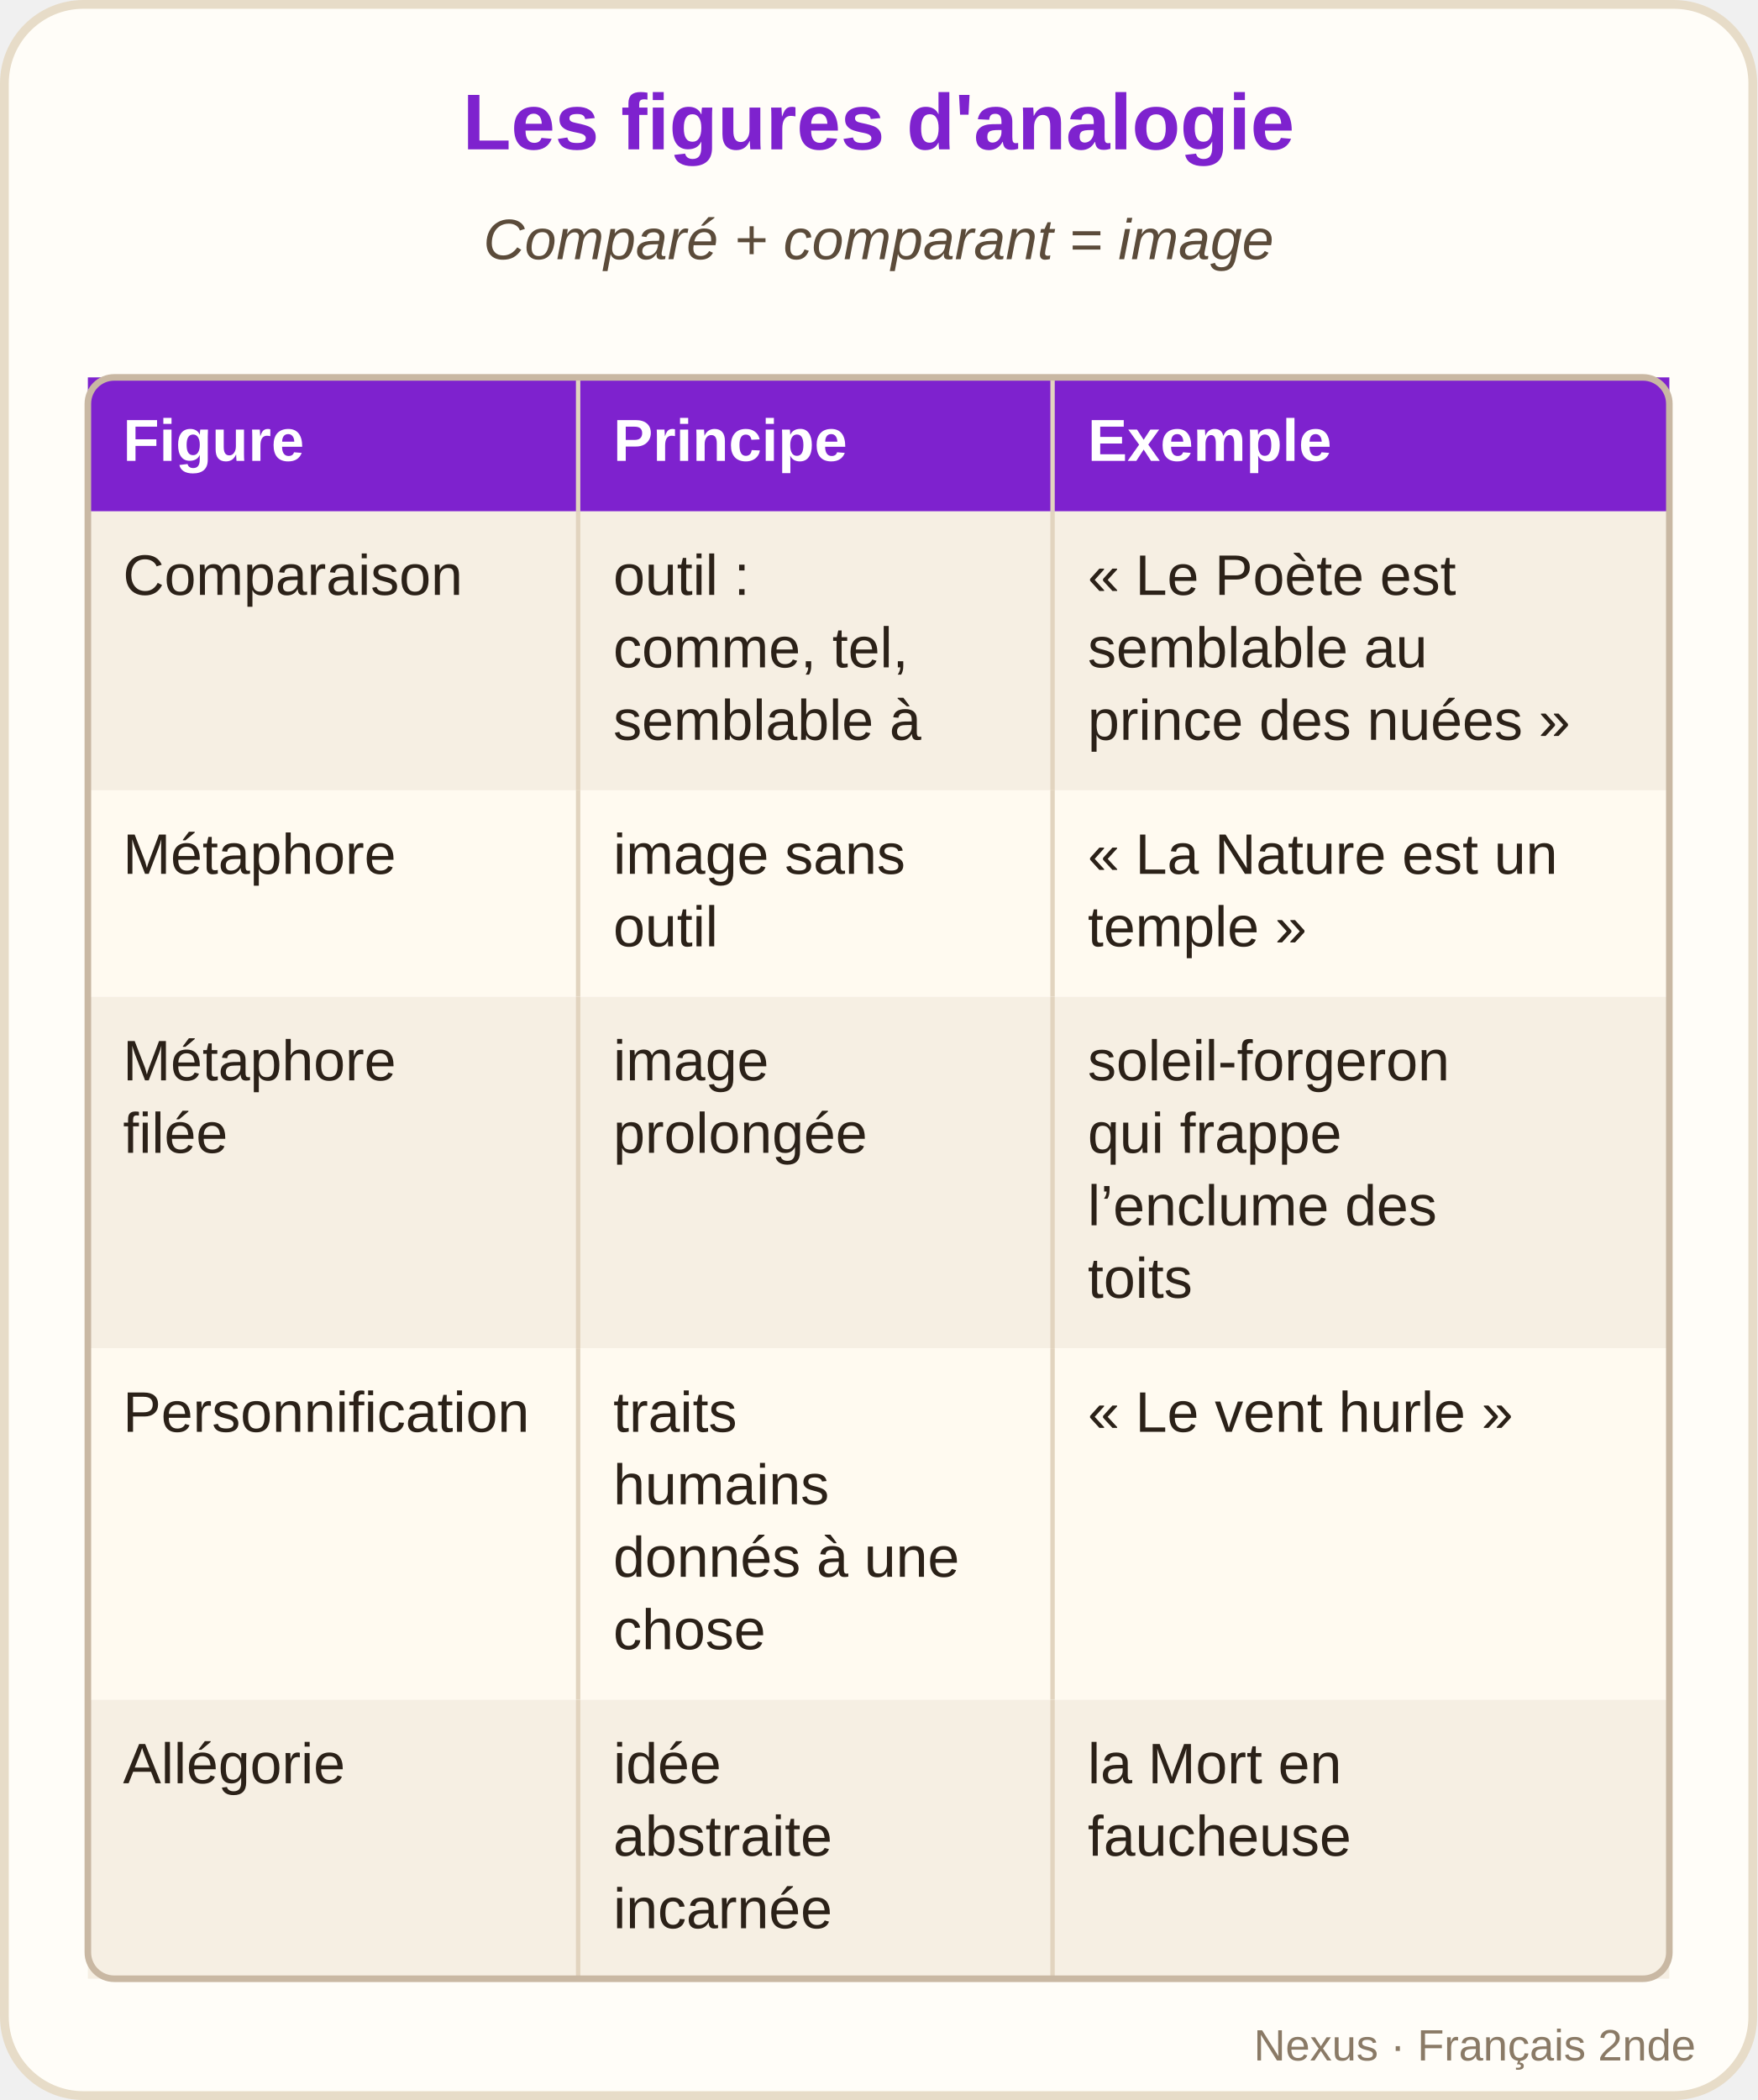
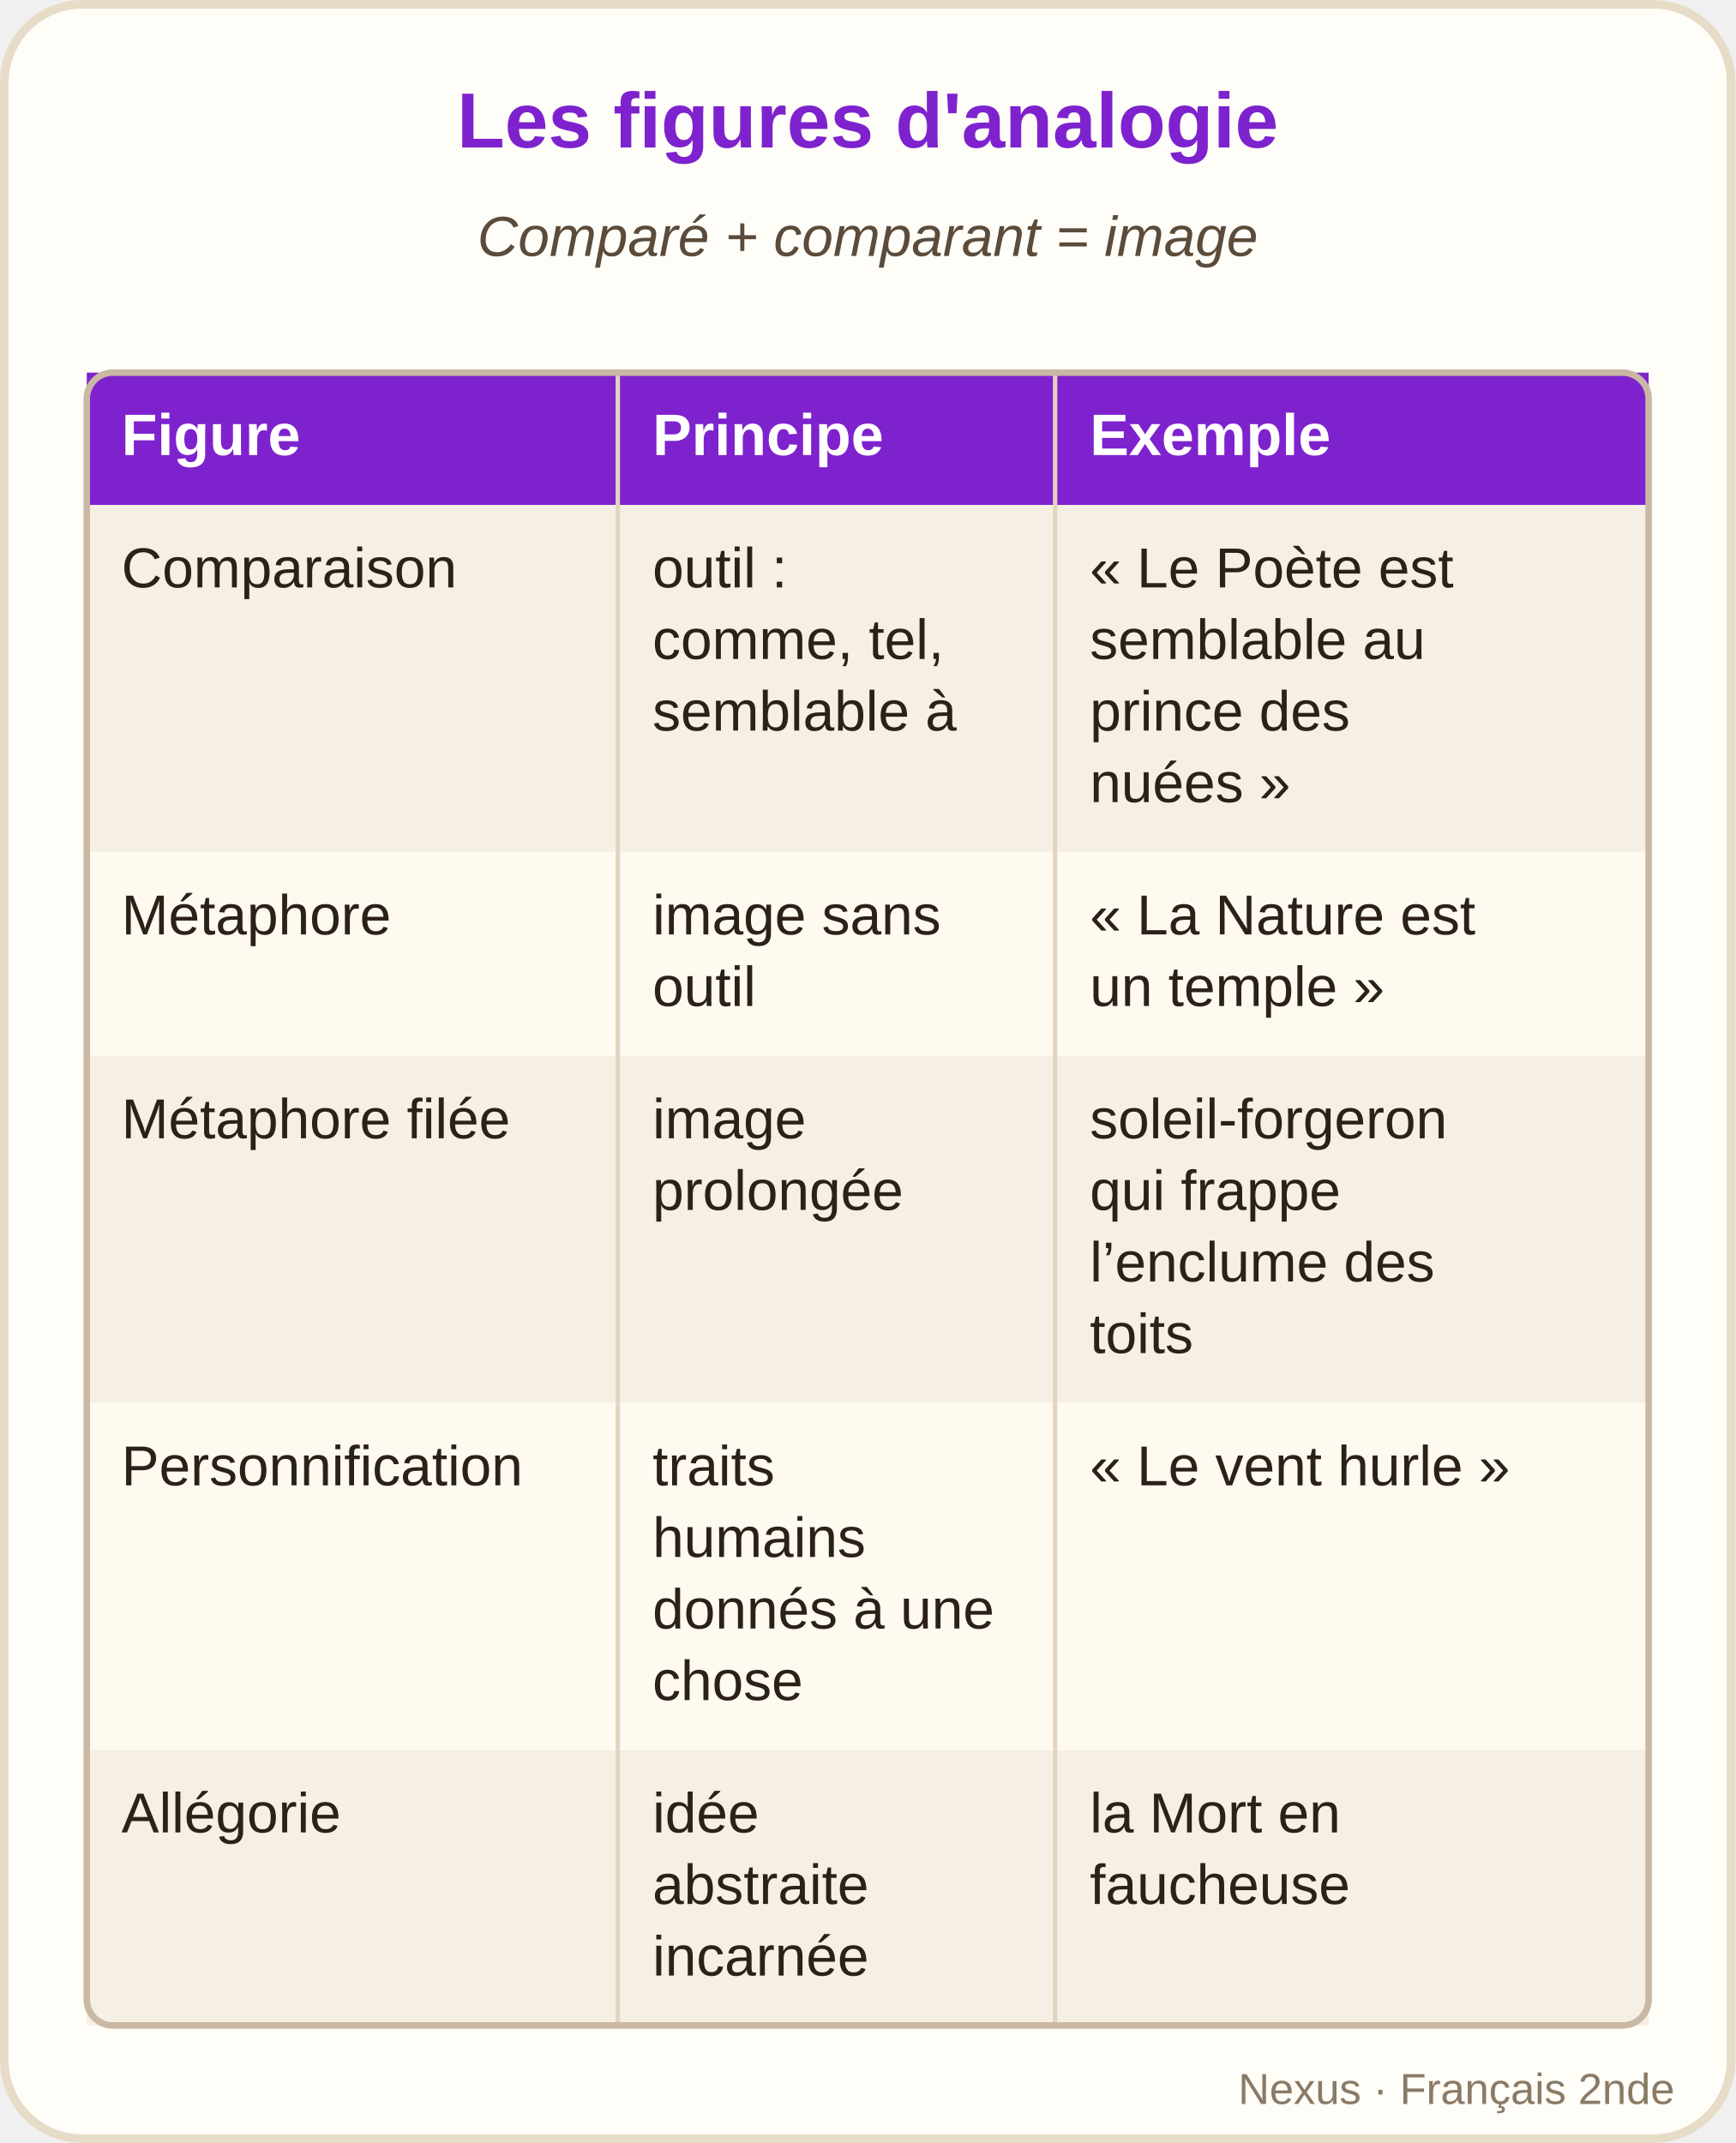
- <svg xmlns="http://www.w3.org/2000/svg" viewBox="0 0 400 478" width="400" height="478" role="img" aria-labelledby="titre" font-family="Arial, Helvetica, 'Liberation Sans', sans-serif">
-   <rect x="1" y="1" width="398" height="476" rx="18" ry="18" fill="#fffdf8" stroke="#e7dcc8" stroke-width="2" />
+ <svg xmlns="http://www.w3.org/2000/svg" viewBox="0 0 400 494" width="400" height="494" role="img" aria-labelledby="titre" font-family="Arial, Helvetica, 'Liberation Sans', sans-serif">
+   <rect x="1" y="1" width="398" height="492" rx="18" ry="18" fill="#fffdf8" stroke="#e7dcc8" stroke-width="2" />
  <text x="200.0" y="34.0" font-size="18" font-weight="bold" fill="#7e22ce" text-anchor="middle">Les figures d'analogie</text>
  <text x="200.0" y="59.0" font-size="13" font-weight="normal" fill="#5b4b3a" text-anchor="middle" font-style="italic">Comparé + comparant = image</text>
  <rect x="20" y="85.9" width="360" height="30.5" fill="#7e22ce" />
-   <line x1="131.6" y1="85.9" x2="131.6" y2="116.4" stroke="#e2d4bf" stroke-width="1" />
-   <line x1="239.6" y1="85.9" x2="239.6" y2="116.4" stroke="#e2d4bf" stroke-width="1" />
+   <line x1="142.4" y1="85.9" x2="142.4" y2="116.4" stroke="#e2d4bf" stroke-width="1" />
+   <line x1="243.2" y1="85.9" x2="243.2" y2="116.4" stroke="#e2d4bf" stroke-width="1" />
  <text x="28.0" y="104.9" font-size="13.5" font-weight="bold" fill="#ffffff" text-anchor="start">Figure</text>
-   <text x="139.6" y="104.9" font-size="13.5" font-weight="bold" fill="#ffffff" text-anchor="start">Principe</text>
-   <text x="247.6" y="104.9" font-size="13.5" font-weight="bold" fill="#ffffff" text-anchor="start">Exemple</text>
-   <rect x="20" y="116.4" width="360" height="63.5" fill="#f6efe3" />
-   <line x1="131.6" y1="116.4" x2="131.6" y2="179.9" stroke="#e2d4bf" stroke-width="1" />
-   <line x1="239.6" y1="116.4" x2="239.6" y2="179.9" stroke="#e2d4bf" stroke-width="1" />
+   <text x="150.4" y="104.9" font-size="13.5" font-weight="bold" fill="#ffffff" text-anchor="start">Principe</text>
+   <text x="251.2" y="104.9" font-size="13.5" font-weight="bold" fill="#ffffff" text-anchor="start">Exemple</text>
+   <rect x="20" y="116.4" width="360" height="80.0" fill="#f6efe3" />
+   <line x1="142.4" y1="116.4" x2="142.4" y2="196.4" stroke="#e2d4bf" stroke-width="1" />
+   <line x1="243.2" y1="116.4" x2="243.2" y2="196.4" stroke="#e2d4bf" stroke-width="1" />
  <text x="28.0" y="135.4" font-size="13" font-weight="normal" fill="#2b2118" text-anchor="start">Comparaison</text>
-   <text x="139.6" y="135.4" font-size="13" font-weight="normal" fill="#2b2118" text-anchor="start">outil :</text>
-   <text x="139.6" y="151.9" font-size="13" font-weight="normal" fill="#2b2118" text-anchor="start">comme, tel,</text>
-   <text x="139.6" y="168.4" font-size="13" font-weight="normal" fill="#2b2118" text-anchor="start">semblable à</text>
-   <text x="247.6" y="135.4" font-size="13" font-weight="normal" fill="#2b2118" text-anchor="start">« Le Poète est</text>
-   <text x="247.6" y="151.9" font-size="13" font-weight="normal" fill="#2b2118" text-anchor="start">semblable au</text>
-   <text x="247.6" y="168.4" font-size="13" font-weight="normal" fill="#2b2118" text-anchor="start">prince des nuées »</text>
-   <rect x="20" y="179.9" width="360" height="47.0" fill="#fffaf0" />
-   <line x1="131.6" y1="179.9" x2="131.6" y2="226.9" stroke="#e2d4bf" stroke-width="1" />
-   <line x1="239.6" y1="179.9" x2="239.6" y2="226.9" stroke="#e2d4bf" stroke-width="1" />
-   <text x="28.0" y="198.9" font-size="13" font-weight="normal" fill="#2b2118" text-anchor="start">Métaphore</text>
-   <text x="139.6" y="198.9" font-size="13" font-weight="normal" fill="#2b2118" text-anchor="start">image sans</text>
-   <text x="139.6" y="215.4" font-size="13" font-weight="normal" fill="#2b2118" text-anchor="start">outil</text>
-   <text x="247.6" y="198.9" font-size="13" font-weight="normal" fill="#2b2118" text-anchor="start">« La Nature est un</text>
-   <text x="247.6" y="215.4" font-size="13" font-weight="normal" fill="#2b2118" text-anchor="start">temple »</text>
-   <rect x="20" y="226.9" width="360" height="80.0" fill="#f6efe3" />
-   <line x1="131.6" y1="226.9" x2="131.6" y2="306.9" stroke="#e2d4bf" stroke-width="1" />
-   <line x1="239.6" y1="226.9" x2="239.6" y2="306.9" stroke="#e2d4bf" stroke-width="1" />
-   <text x="28.0" y="245.9" font-size="13" font-weight="normal" fill="#2b2118" text-anchor="start">Métaphore</text>
-   <text x="28.0" y="262.4" font-size="13" font-weight="normal" fill="#2b2118" text-anchor="start">filée</text>
-   <text x="139.6" y="245.9" font-size="13" font-weight="normal" fill="#2b2118" text-anchor="start">image</text>
-   <text x="139.6" y="262.4" font-size="13" font-weight="normal" fill="#2b2118" text-anchor="start">prolongée</text>
-   <text x="247.6" y="245.9" font-size="13" font-weight="normal" fill="#2b2118" text-anchor="start">soleil-forgeron</text>
-   <text x="247.6" y="262.4" font-size="13" font-weight="normal" fill="#2b2118" text-anchor="start">qui frappe</text>
-   <text x="247.6" y="278.9" font-size="13" font-weight="normal" fill="#2b2118" text-anchor="start">l’enclume des</text>
-   <text x="247.6" y="295.4" font-size="13" font-weight="normal" fill="#2b2118" text-anchor="start">toits</text>
-   <rect x="20" y="306.9" width="360" height="80.0" fill="#fffaf0" />
-   <line x1="131.6" y1="306.9" x2="131.6" y2="386.9" stroke="#e2d4bf" stroke-width="1" />
-   <line x1="239.6" y1="306.9" x2="239.6" y2="386.9" stroke="#e2d4bf" stroke-width="1" />
-   <text x="28.0" y="325.9" font-size="13" font-weight="normal" fill="#2b2118" text-anchor="start">Personnification</text>
-   <text x="139.6" y="325.9" font-size="13" font-weight="normal" fill="#2b2118" text-anchor="start">traits</text>
-   <text x="139.6" y="342.4" font-size="13" font-weight="normal" fill="#2b2118" text-anchor="start">humains</text>
-   <text x="139.6" y="358.9" font-size="13" font-weight="normal" fill="#2b2118" text-anchor="start">donnés à une</text>
-   <text x="139.6" y="375.4" font-size="13" font-weight="normal" fill="#2b2118" text-anchor="start">chose</text>
-   <text x="247.6" y="325.9" font-size="13" font-weight="normal" fill="#2b2118" text-anchor="start">« Le vent hurle »</text>
-   <rect x="20" y="386.9" width="360" height="63.5" fill="#f6efe3" />
-   <line x1="131.6" y1="386.9" x2="131.6" y2="450.4" stroke="#e2d4bf" stroke-width="1" />
-   <line x1="239.6" y1="386.9" x2="239.6" y2="450.4" stroke="#e2d4bf" stroke-width="1" />
-   <text x="28.0" y="405.9" font-size="13" font-weight="normal" fill="#2b2118" text-anchor="start">Allégorie</text>
-   <text x="139.6" y="405.9" font-size="13" font-weight="normal" fill="#2b2118" text-anchor="start">idée</text>
-   <text x="139.6" y="422.4" font-size="13" font-weight="normal" fill="#2b2118" text-anchor="start">abstraite</text>
-   <text x="139.6" y="438.9" font-size="13" font-weight="normal" fill="#2b2118" text-anchor="start">incarnée</text>
-   <text x="247.6" y="405.9" font-size="13" font-weight="normal" fill="#2b2118" text-anchor="start">la Mort en</text>
-   <text x="247.6" y="422.4" font-size="13" font-weight="normal" fill="#2b2118" text-anchor="start">faucheuse</text>
-   <rect x="20" y="85.9" width="360" height="364.5" rx="6" fill="none" stroke="#c9b8a3" stroke-width="1.5" />
-   <text x="386" y="469" font-size="10" fill="#8a7a66" text-anchor="end">Nexus · Français 2nde</text>
+   <text x="150.4" y="135.4" font-size="13" font-weight="normal" fill="#2b2118" text-anchor="start">outil :</text>
+   <text x="150.4" y="151.9" font-size="13" font-weight="normal" fill="#2b2118" text-anchor="start">comme, tel,</text>
+   <text x="150.4" y="168.4" font-size="13" font-weight="normal" fill="#2b2118" text-anchor="start">semblable à</text>
+   <text x="251.2" y="135.4" font-size="13" font-weight="normal" fill="#2b2118" text-anchor="start">« Le Poète est</text>
+   <text x="251.2" y="151.9" font-size="13" font-weight="normal" fill="#2b2118" text-anchor="start">semblable au</text>
+   <text x="251.2" y="168.4" font-size="13" font-weight="normal" fill="#2b2118" text-anchor="start">prince des</text>
+   <text x="251.2" y="184.9" font-size="13" font-weight="normal" fill="#2b2118" text-anchor="start">nuées »</text>
+   <rect x="20" y="196.4" width="360" height="47.0" fill="#fffaf0" />
+   <line x1="142.4" y1="196.4" x2="142.4" y2="243.4" stroke="#e2d4bf" stroke-width="1" />
+   <line x1="243.2" y1="196.4" x2="243.2" y2="243.4" stroke="#e2d4bf" stroke-width="1" />
+   <text x="28.0" y="215.4" font-size="13" font-weight="normal" fill="#2b2118" text-anchor="start">Métaphore</text>
+   <text x="150.4" y="215.4" font-size="13" font-weight="normal" fill="#2b2118" text-anchor="start">image sans</text>
+   <text x="150.4" y="231.9" font-size="13" font-weight="normal" fill="#2b2118" text-anchor="start">outil</text>
+   <text x="251.2" y="215.4" font-size="13" font-weight="normal" fill="#2b2118" text-anchor="start">« La Nature est</text>
+   <text x="251.2" y="231.9" font-size="13" font-weight="normal" fill="#2b2118" text-anchor="start">un temple »</text>
+   <rect x="20" y="243.4" width="360" height="80.0" fill="#f6efe3" />
+   <line x1="142.4" y1="243.4" x2="142.4" y2="323.4" stroke="#e2d4bf" stroke-width="1" />
+   <line x1="243.2" y1="243.4" x2="243.2" y2="323.4" stroke="#e2d4bf" stroke-width="1" />
+   <text x="28.0" y="262.4" font-size="13" font-weight="normal" fill="#2b2118" text-anchor="start">Métaphore filée</text>
+   <text x="150.4" y="262.4" font-size="13" font-weight="normal" fill="#2b2118" text-anchor="start">image</text>
+   <text x="150.4" y="278.9" font-size="13" font-weight="normal" fill="#2b2118" text-anchor="start">prolongée</text>
+   <text x="251.2" y="262.4" font-size="13" font-weight="normal" fill="#2b2118" text-anchor="start">soleil-forgeron</text>
+   <text x="251.2" y="278.9" font-size="13" font-weight="normal" fill="#2b2118" text-anchor="start">qui frappe</text>
+   <text x="251.2" y="295.4" font-size="13" font-weight="normal" fill="#2b2118" text-anchor="start">l’enclume des</text>
+   <text x="251.2" y="311.9" font-size="13" font-weight="normal" fill="#2b2118" text-anchor="start">toits</text>
+   <rect x="20" y="323.4" width="360" height="80.0" fill="#fffaf0" />
+   <line x1="142.4" y1="323.4" x2="142.4" y2="403.4" stroke="#e2d4bf" stroke-width="1" />
+   <line x1="243.2" y1="323.4" x2="243.2" y2="403.4" stroke="#e2d4bf" stroke-width="1" />
+   <text x="28.0" y="342.4" font-size="13" font-weight="normal" fill="#2b2118" text-anchor="start">Personnification</text>
+   <text x="150.4" y="342.4" font-size="13" font-weight="normal" fill="#2b2118" text-anchor="start">traits</text>
+   <text x="150.4" y="358.9" font-size="13" font-weight="normal" fill="#2b2118" text-anchor="start">humains</text>
+   <text x="150.4" y="375.4" font-size="13" font-weight="normal" fill="#2b2118" text-anchor="start">donnés à une</text>
+   <text x="150.4" y="391.9" font-size="13" font-weight="normal" fill="#2b2118" text-anchor="start">chose</text>
+   <text x="251.2" y="342.4" font-size="13" font-weight="normal" fill="#2b2118" text-anchor="start">« Le vent hurle »</text>
+   <rect x="20" y="403.4" width="360" height="63.5" fill="#f6efe3" />
+   <line x1="142.4" y1="403.4" x2="142.4" y2="466.9" stroke="#e2d4bf" stroke-width="1" />
+   <line x1="243.2" y1="403.4" x2="243.2" y2="466.9" stroke="#e2d4bf" stroke-width="1" />
+   <text x="28.0" y="422.4" font-size="13" font-weight="normal" fill="#2b2118" text-anchor="start">Allégorie</text>
+   <text x="150.4" y="422.4" font-size="13" font-weight="normal" fill="#2b2118" text-anchor="start">idée</text>
+   <text x="150.4" y="438.9" font-size="13" font-weight="normal" fill="#2b2118" text-anchor="start">abstraite</text>
+   <text x="150.4" y="455.4" font-size="13" font-weight="normal" fill="#2b2118" text-anchor="start">incarnée</text>
+   <text x="251.2" y="422.4" font-size="13" font-weight="normal" fill="#2b2118" text-anchor="start">la Mort en</text>
+   <text x="251.2" y="438.9" font-size="13" font-weight="normal" fill="#2b2118" text-anchor="start">faucheuse</text>
+   <rect x="20" y="85.9" width="360" height="381.0" rx="6" fill="none" stroke="#c9b8a3" stroke-width="1.5" />
+   <text x="386" y="485" font-size="10" fill="#8a7a66" text-anchor="end">Nexus · Français 2nde</text>
</svg>
